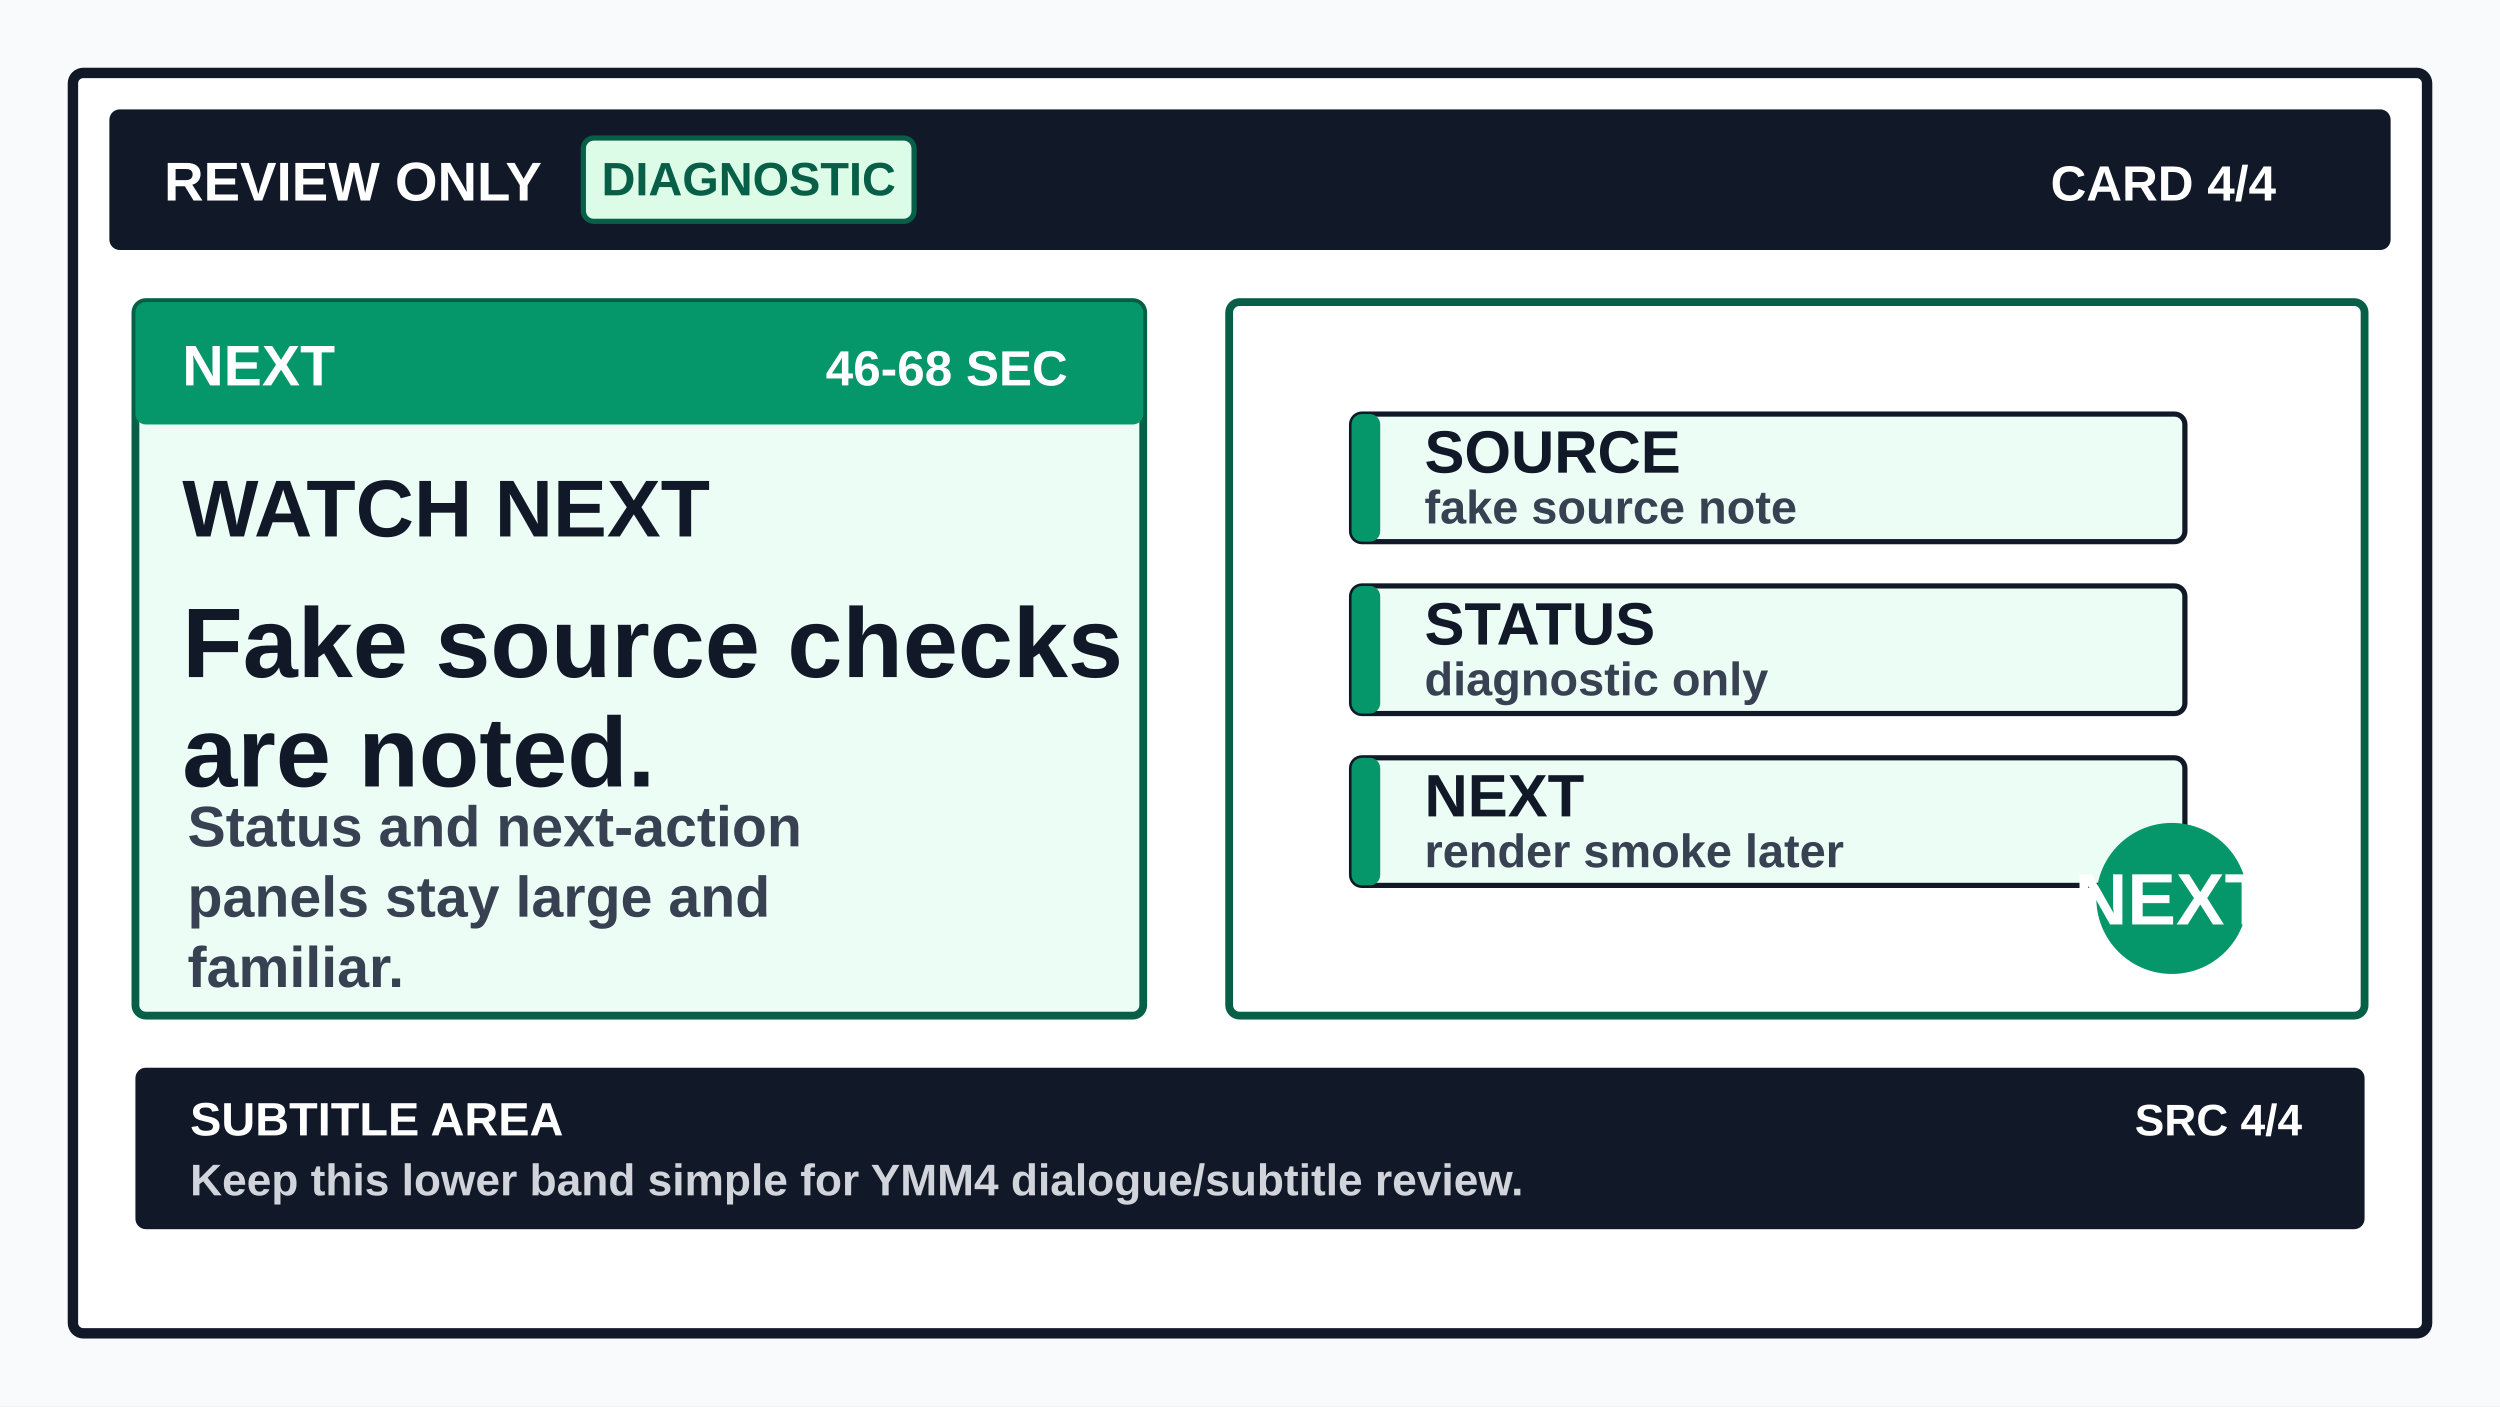
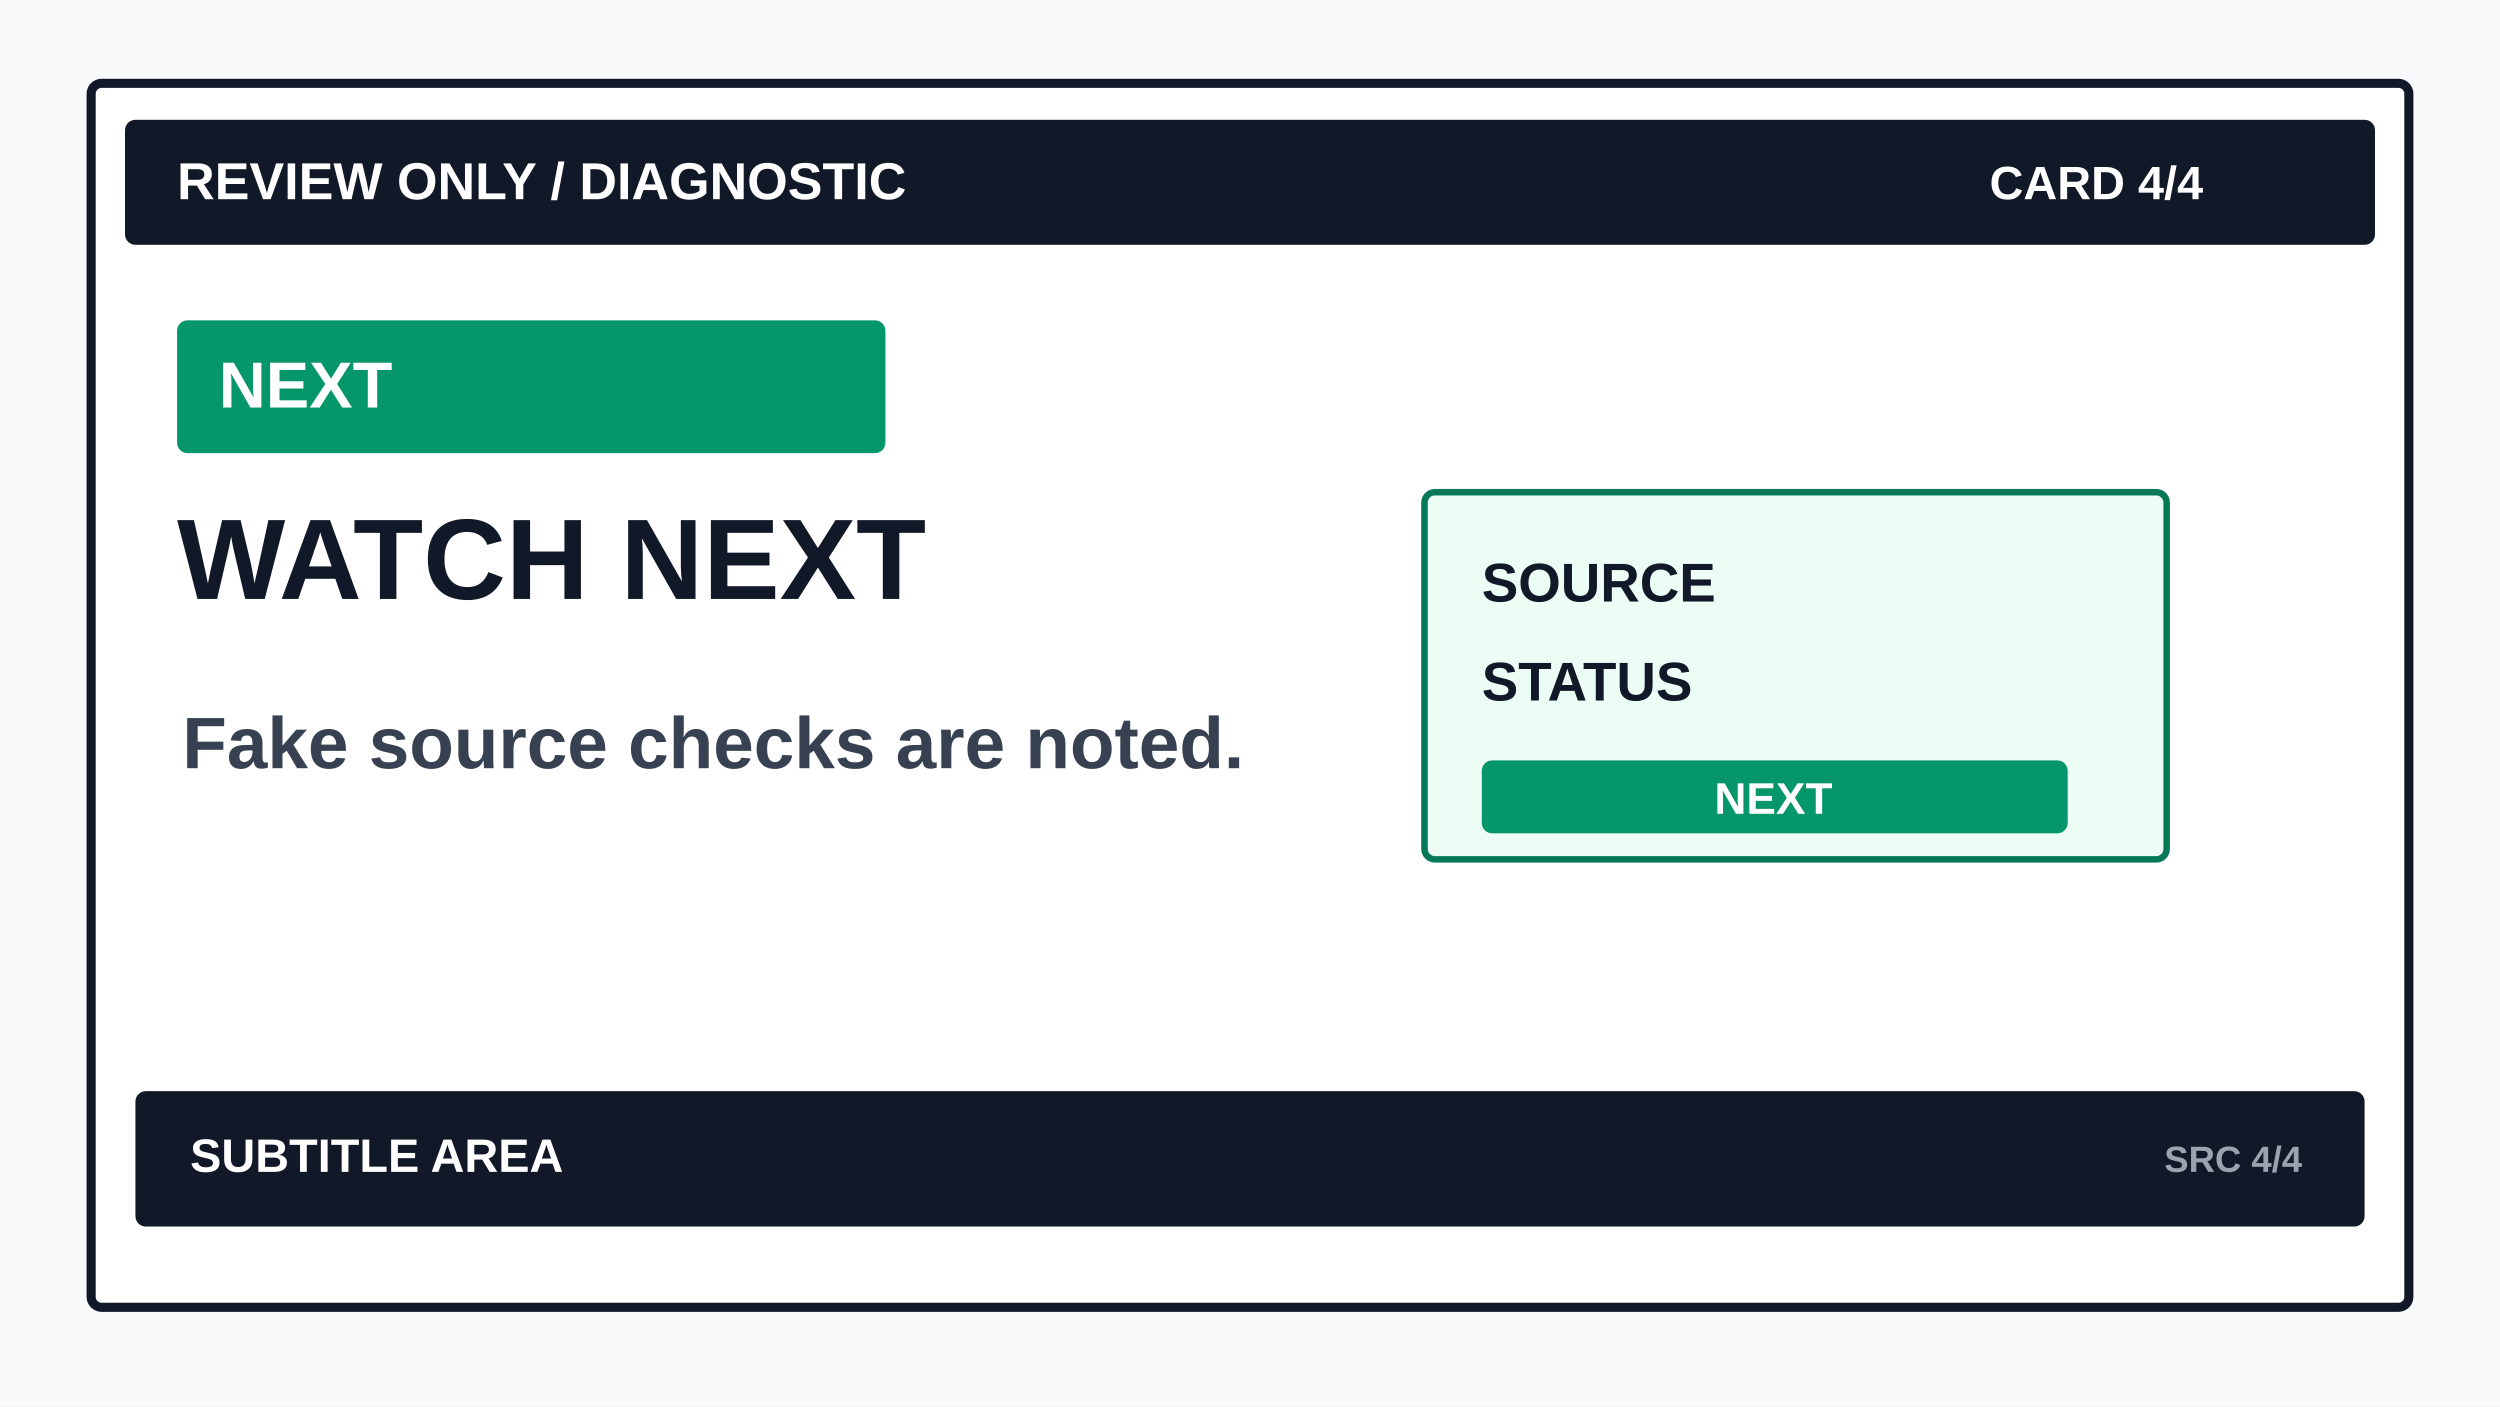
- <svg xmlns="http://www.w3.org/2000/svg" width="1920" height="1080" viewBox="0 0 1920 1080" role="img" aria-label="WATCH NEXT" data-refinement="audience-fit-v1" data-role="source_status_next_action" data-motif="source_status_panel" data-audience-fit="familiar_youtube_explainer">
+ <svg xmlns="http://www.w3.org/2000/svg" width="1920" height="1080" viewBox="0 0 1920 1080" role="img" aria-label="WATCH NEXT" data-refinement="density-benchmarked-v1" data-card-id="visual_card_cap_beat_fake_claim_001_02_v1" data-role="next">
  <rect x="0" y="0" width="1920" height="1080" fill="#F8FAFC" />
-   <rect x="56" y="56" width="1808" height="968" rx="8" fill="#FFFFFF" stroke="#111827" stroke-width="8" />
-   <rect x="84" y="84" width="1752" height="108" rx="8" fill="#111827" />
-   <text x="126" y="154" font-family="Arial, Helvetica, sans-serif" font-size="42" font-weight="800" fill="#FFFFFF">REVIEW ONLY</text>
-   <rect x="448" y="106" width="254" height="64" rx="8" fill="#DCFCE7" stroke="#065F46" stroke-width="4" />
-   <text x="575" y="150" text-anchor="middle" font-family="Arial, Helvetica, sans-serif" font-size="36" font-weight="800" fill="#065F46">DIAGNOSTIC</text>
-   <text x="1748" y="154" text-anchor="end" font-family="Arial, Helvetica, sans-serif" font-size="38" font-weight="800" fill="#FFFFFF">CARD 4/4</text>
-   <rect x="104" y="232" width="774" height="548" rx="8" fill="#ECFDF5" stroke="#065F46" stroke-width="6" />
-   <rect x="104" y="232" width="774" height="94" rx="8" fill="#059669" />
-   <text x="140" y="296" font-family="Arial, Helvetica, sans-serif" font-size="44" font-weight="800" fill="#FFFFFF">NEXT</text>
-   <text x="820" y="296" text-anchor="end" font-family="Arial, Helvetica, sans-serif" font-size="38" font-weight="800" fill="#FFFFFF">46-68 SEC</text>
-   <text x="140" y="412" font-family="Arial, Helvetica, sans-serif" font-size="62" font-weight="800" fill="#111827">WATCH NEXT</text>
-   <text x="140" y="520" font-family="Arial, Helvetica, sans-serif" font-size="76" font-weight="800" fill="#111827">Fake source checks</text>
-   <text x="140" y="604" font-family="Arial, Helvetica, sans-serif" font-size="76" font-weight="800" fill="#111827">are noted.</text>
-   <text x="144" y="650" font-family="Arial, Helvetica, sans-serif" font-size="44" font-weight="700" fill="#374151">Status and next-action</text>
-   <text x="144" y="704" font-family="Arial, Helvetica, sans-serif" font-size="44" font-weight="700" fill="#374151">panels stay large and</text>
-   <text x="144" y="758" font-family="Arial, Helvetica, sans-serif" font-size="44" font-weight="700" fill="#374151">familiar.</text>
-   <rect x="944" y="232" width="872" height="548" rx="8" fill="#FFFFFF" stroke="#065F46" stroke-width="6" />
-   <rect x="1038" y="318" width="640" height="98" rx="8" fill="#ECFDF5" stroke="#111827" stroke-width="4" />
-   <rect x="1038" y="318" width="22" height="98" rx="8" fill="#059669" />
-   <text x="1094" y="363" font-family="Arial, Helvetica, sans-serif" font-size="46" font-weight="800" fill="#111827">SOURCE</text>
-   <text x="1094" y="402" font-family="Arial, Helvetica, sans-serif" font-size="36" font-weight="700" fill="#374151">fake source note</text>
-   <rect x="1038" y="450" width="640" height="98" rx="8" fill="#ECFDF5" stroke="#111827" stroke-width="4" />
-   <rect x="1038" y="450" width="22" height="98" rx="8" fill="#059669" />
-   <text x="1094" y="495" font-family="Arial, Helvetica, sans-serif" font-size="46" font-weight="800" fill="#111827">STATUS</text>
-   <text x="1094" y="534" font-family="Arial, Helvetica, sans-serif" font-size="36" font-weight="700" fill="#374151">diagnostic only</text>
-   <rect x="1038" y="582" width="640" height="98" rx="8" fill="#ECFDF5" stroke="#111827" stroke-width="4" />
-   <rect x="1038" y="582" width="22" height="98" rx="8" fill="#059669" />
-   <text x="1094" y="627" font-family="Arial, Helvetica, sans-serif" font-size="46" font-weight="800" fill="#111827">NEXT</text>
-   <text x="1094" y="666" font-family="Arial, Helvetica, sans-serif" font-size="36" font-weight="700" fill="#374151">render smoke later</text>
-   <circle cx="1668" cy="690" r="58" fill="#059669" />
-   <text x="1668" y="710" text-anchor="middle" font-family="Arial, Helvetica, sans-serif" font-size="56" font-weight="800" fill="#FFFFFF">NEXT</text>
-   <rect x="104" y="820" width="1712" height="124" rx="8" fill="#111827" />
-   <text x="146" y="872" font-family="Arial, Helvetica, sans-serif" font-size="36" font-weight="800" fill="#FFFFFF">SUBTITLE AREA</text>
-   <text x="146" y="918" font-family="Arial, Helvetica, sans-serif" font-size="34" font-weight="700" fill="#D1D5DB">Keep this lower band simple for YMM4 dialogue/subtitle review.</text>
-   <text x="1768" y="872" text-anchor="end" font-family="Arial, Helvetica, sans-serif" font-size="34" font-weight="800" fill="#FFFFFF">SRC 4/4</text>
+   <rect x="70" y="64" width="1780" height="940" rx="8" fill="#FFFFFF" stroke="#111827" stroke-width="7" />
+   <rect x="96" y="92" width="1728" height="96" rx="8" fill="#111827" />
+   <text x="136" y="153" font-family="Arial, Helvetica, sans-serif" font-size="40" font-weight="800" fill="#FFFFFF">REVIEW ONLY / DIAGNOSTIC</text>
+   <text x="1692" y="153" text-anchor="end" font-family="Arial, Helvetica, sans-serif" font-size="36" font-weight="800" fill="#FFFFFF">CARD 4/4</text>
+   <rect x="136" y="246" width="544" height="102" rx="8" fill="#059669" />
+   <text x="168" y="313" font-family="Arial, Helvetica, sans-serif" font-size="50" font-weight="800" fill="#FFFFFF">NEXT</text>
+   <text x="136" y="460" font-family="Arial, Helvetica, sans-serif" font-size="88" font-weight="800" fill="#111827">WATCH NEXT</text>
+   <text x="140" y="590" font-family="Arial, Helvetica, sans-serif" font-size="56" font-weight="700" fill="#374151">Fake source checks are noted.</text>
+   <rect x="1094" y="378" width="570" height="282" rx="8" fill="#ECFDF5" stroke="#047857" stroke-width="5" />
+   <text x="1138" y="462" font-family="Arial, Helvetica, sans-serif" font-size="42" font-weight="800" fill="#111827">SOURCE</text>
+   <text x="1138" y="538" font-family="Arial, Helvetica, sans-serif" font-size="42" font-weight="800" fill="#111827">STATUS</text>
+   <rect x="1138" y="584" width="450" height="56" rx="8" fill="#059669" />
+   <text x="1362" y="625" text-anchor="middle" font-family="Arial, Helvetica, sans-serif" font-size="34" font-weight="800" fill="#FFFFFF">NEXT</text>
+   <rect x="104" y="838" width="1712" height="104" rx="8" fill="#111827" />
+   <text x="146" y="900" font-family="Arial, Helvetica, sans-serif" font-size="36" font-weight="800" fill="#FFFFFF">SUBTITLE AREA</text>
+   <text x="1768" y="900" text-anchor="end" font-family="Arial, Helvetica, sans-serif" font-size="28" font-weight="700" fill="#9CA3AF">SRC 4/4</text>
</svg>
